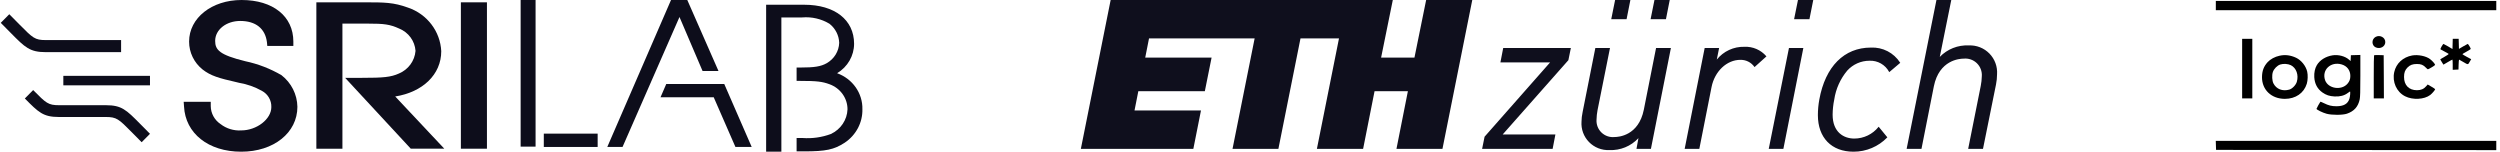
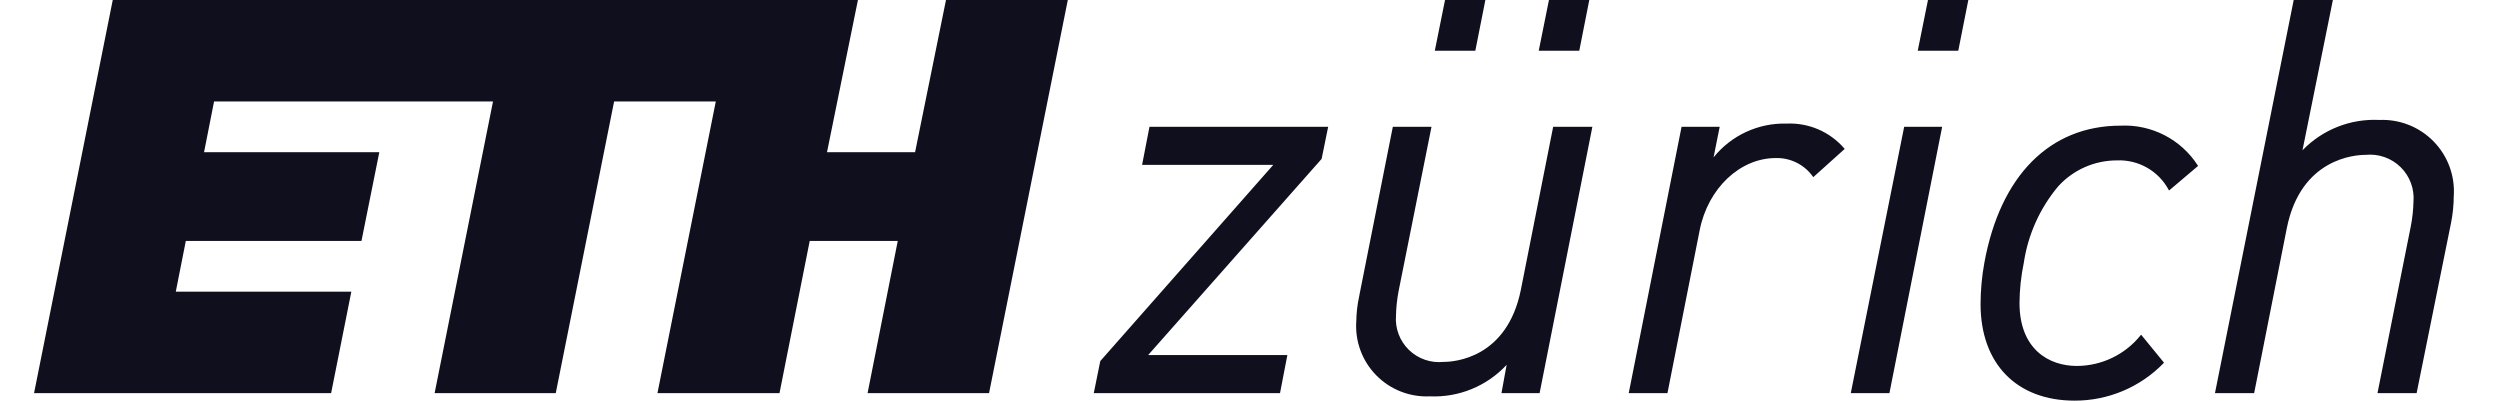
- <svg xmlns="http://www.w3.org/2000/svg" width="100%" height="100%" viewBox="0 0 412 25" version="1.1" xml:space="preserve" style="fill-rule:evenodd;clip-rule:evenodd;stroke-linejoin:round;stroke-miterlimit:2;">
+ <svg xmlns="http://www.w3.org/2000/svg" width="100%" height="100%" viewBox="176 0 156 25" version="1.1" xml:space="preserve" style="fill-rule:evenodd;clip-rule:evenodd;stroke-linejoin:round;stroke-miterlimit:2;">
  <g id="Artboard1" transform="matrix(1,0,0,1,-0.125,0)">
    <rect x="0.125" y="0" width="411.387" height="25" style="fill:none;" />
    <clipPath id="_clip1">
      <rect x="0.125" y="0" width="411.387" height="25" />
    </clipPath>
    <g clip-path="url(#_clip1)">
      <g id="Logo" transform="matrix(1,0,0,1,0.125,0)">
        <g id="Group-8" transform="matrix(1,0,0,1,0.125,0)">
          <g id="sri-copy">
            <g id="Group" transform="matrix(1,0,0,1,30.1453,0)">
              <path id="Path" d="M16.12,12.391C14.271,11.311 12.255,10.533 10.152,10.088C5.913,9.046 5.188,8.224 5.188,6.743C5.188,4.879 7.029,3.453 9.316,3.453C11.881,3.453 13.443,4.715 13.722,6.961L13.778,7.565L18.074,7.565L18.074,6.853C18.074,2.686 14.727,0 9.539,0C4.63,0 0.893,2.96 0.893,6.853C0.889,8.641 1.709,10.334 3.123,11.458C4.462,12.5 5.8,12.883 8.701,13.542L9.147,13.651C10.461,13.873 11.726,14.318 12.884,14.967C13.88,15.499 14.485,16.539 14.446,17.653C14.446,19.627 12.048,21.491 9.482,21.491C8.256,21.568 7.044,21.197 6.079,20.449C5.078,19.783 4.474,18.676 4.462,17.489L4.462,16.776L0,16.776L0.056,17.544C0.279,21.984 4.072,25 9.482,25C14.837,25 18.741,21.875 18.741,17.599C18.706,15.565 17.744,13.653 16.12,12.391Z" style="fill:rgb(13,13,27);fill-rule:nonzero;" />
              <g id="Rectangle" transform="matrix(1,0,0,1,45.6823,0.383333)">
                <rect x="0" y="0" width="4.295" height="24.123" style="fill:rgb(13,13,27);" />
              </g>
              <g id="Path1" transform="matrix(1,0,0,1,21.8656,0.383333)">
                <path d="M12.996,15.516C17.514,14.803 20.582,11.897 20.582,8.059C20.425,4.792 18.26,1.948 15.116,0.877C12.717,0 11.212,0 7.921,0L0,0L0,24.123L4.295,24.123L4.295,3.508L8.478,3.508C11.155,3.508 12.104,3.618 13.666,4.33C15.194,4.957 16.231,6.379 16.343,8.003C16.208,9.649 15.155,11.085 13.61,11.731C12.271,12.334 11.044,12.444 7.53,12.444L4.742,12.444L15.563,24.122L21.086,24.122L12.996,15.516Z" style="fill:rgb(13,13,27);fill-rule:nonzero;" />
              </g>
            </g>
            <g id="Group1" transform="matrix(1,0,0,1,0,2.34375)">
              <path id="Path2" d="M19.832,6.25L7.421,6.25C4.778,6.25 3.991,5.454 1.687,3.124L0,1.421L1.406,0L3.093,1.705C5.285,3.921 5.622,4.261 7.421,4.261L19.832,4.261L19.832,6.25Z" style="fill:rgb(13,13,27);fill-rule:nonzero;" />
            </g>
            <g id="Group2" transform="matrix(1,0,0,1,10.3128,12.5)">
              <rect id="Rectangle1" x="0" y="0" width="14.279" height="1.563" style="fill:rgb(13,13,27);" />
            </g>
            <g id="Group3" transform="matrix(1,0,0,1,3.96648,14.8438)">
              <path id="Path3" d="M19.253,8.594L17.606,6.93C15.465,4.768 15.136,4.436 13.325,4.436L5.599,4.436C3.018,4.436 2.25,3.66 0,1.386L1.373,0C3.514,2.163 3.842,2.494 5.654,2.494L13.38,2.494C15.96,2.494 16.729,3.271 18.979,5.544L20.626,7.207L19.253,8.594Z" style="fill:rgb(13,13,27);fill-rule:nonzero;" />
            </g>
            <g id="Group4" transform="matrix(1,0,0,1,126.134,0.78125)">
              <path id="Path4" d="M2.511,2.092L5.934,2.092C7.515,1.957 9.098,2.324 10.443,3.137C11.42,3.912 12.003,5.056 12.041,6.275C11.995,7.659 11.221,8.925 9.986,9.633C9.016,10.183 7.932,10.348 5.649,10.348L5.021,10.348L5.021,12.55L5.592,12.55C8.331,12.55 9.244,12.659 10.443,13.1C12.227,13.745 13.409,15.39 13.41,17.228C13.352,18.97 12.298,20.539 10.672,21.301C9.182,21.854 7.583,22.08 5.992,21.962L5.021,21.962L5.021,24.163L6.277,24.163C9.815,24.163 11.184,23.888 12.954,22.733C14.819,21.484 15.911,19.418 15.864,17.229C15.928,14.594 14.257,12.209 11.698,11.284C13.433,10.242 14.49,8.411 14.495,6.44C14.495,2.478 11.299,0 6.277,0L0,0L0,24.219L2.511,24.219L2.511,2.092Z" style="fill:rgb(13,13,27);fill-rule:nonzero;" />
            </g>
            <g id="Group5" transform="matrix(1,0,0,1,85.676,0)">
              <g id="Rectangle2" transform="matrix(1,0,0,1,3.81728,22.0223)">
                <rect x="0" y="0" width="8.875" height="2.196" style="fill:rgb(13,13,27);" />
              </g>
              <rect id="Rectangle3" x="0" y="0" width="2.461" height="24.164" style="fill:rgb(13,13,27);" />
            </g>
            <g id="Group6" transform="matrix(1,0,0,1,99.9553,0)">
              <path id="Path5" d="M15.7,11.698L18.326,11.698L13.185,0L10.504,0L0,24.219L2.514,24.219L11.899,2.802L15.7,11.698Z" style="fill:rgb(13,13,27);fill-rule:nonzero;" />
              <g id="Path6" transform="matrix(1,0,0,1,8.77119,13.8388)">
                <path d="M0.95,0L0,2.196L8.771,2.196L12.346,10.379L15.028,10.379L10.504,0L0.95,0Z" style="fill:rgb(13,13,27);fill-rule:nonzero;" />
              </g>
            </g>
          </g>
          <g id="eth-copy" transform="matrix(1,0,0,1,178,0)">
            <path id="path4" d="M54.976,9.496L49.48,9.496L51.41,0L4.911,0L0,24.531L18.537,24.531L19.798,18.201L8.844,18.201L9.47,15.035L20.431,15.035L21.544,9.496L10.608,9.496L11.233,6.331L28.639,6.331L24.995,24.531L32.554,24.531L36.196,6.331L42.541,6.331L38.9,24.531L46.516,24.531L48.401,15.035L53.895,15.035L52.012,24.531L59.592,24.531L64.506,0L56.905,0L54.976,9.496ZM87.407,3.165L89.935,3.165L90.562,0L88.045,0L87.407,3.165ZM93.892,3.165L96.422,3.165L97.047,0L94.53,0L93.892,3.165ZM117.542,3.165L120.071,3.165L120.699,0L118.181,0L117.542,3.165ZM130.199,7.841C125.787,7.841 122.691,10.958 121.699,16.397C121.543,17.248 121.464,18.111 121.462,18.976C121.462,22.691 123.708,25 127.33,25C129.425,25.005 131.431,24.159 132.887,22.656L132.909,22.632L131.507,20.917L131.481,20.887L131.454,20.915C130.485,22.127 129.017,22.833 127.463,22.835C125.737,22.835 123.892,21.801 123.892,18.908C123.898,18.069 123.987,17.232 124.158,16.411C124.418,14.648 125.162,12.991 126.309,11.625C127.244,10.596 128.571,10.01 129.962,10.009C131.309,9.948 132.571,10.666 133.204,11.854L133.225,11.887L135.011,10.374L135.036,10.352L135.017,10.325C133.972,8.697 132.135,7.749 130.199,7.841ZM146.338,7.485C144.543,7.397 142.798,8.087 141.55,9.378L143.447,0L141.002,0L136.089,24.531L138.534,24.531L140.574,14.226C141.447,9.883 144.823,9.663 145.49,9.663C146.294,9.581 147.093,9.861 147.671,10.426C148.248,10.992 148.543,11.784 148.476,12.589C148.463,13.112 148.406,13.633 148.304,14.146L146.23,24.531L148.672,24.531L150.818,13.92C150.928,13.369 150.986,12.809 150.989,12.247C151.078,10.98 150.621,9.735 149.733,8.826C148.844,7.916 147.609,7.429 146.338,7.485ZM113.372,24.491L113.364,24.532L115.775,24.532L119.065,7.914L116.695,7.914L113.372,24.491ZM69.15,10.243L69.143,10.288L77.327,10.288L66.537,22.526L66.532,22.533L66.127,24.532L77.748,24.532L78.206,22.158L69.518,22.158L80.34,9.92L80.345,9.912L80.752,7.914L69.602,7.914L69.15,10.243ZM109.357,7.712C107.593,7.665 105.908,8.445 104.802,9.818L105.176,7.951L105.183,7.914L102.804,7.914L99.516,24.491L99.509,24.532L101.924,24.532L103.935,14.364C104.449,11.756 106.446,9.862 108.687,9.862C109.604,9.84 110.472,10.275 111.002,11.023L111.025,11.053L112.983,9.293L112.964,9.269C112.066,8.223 110.736,7.649 109.357,7.712ZM94.792,7.914L97.238,7.914L97.231,7.954L93.946,24.532L91.566,24.532L91.574,24.491L91.889,22.766C90.657,24.094 88.902,24.813 87.091,24.732C85.837,24.788 84.619,24.306 83.743,23.409C82.868,22.511 82.418,21.283 82.508,20.034C82.515,19.528 82.573,19.025 82.68,18.531L82.708,18.38L84.787,7.914L87.2,7.914L87.192,7.954L85.148,18.16C85.051,18.667 84.996,19.18 84.984,19.696C84.922,20.494 85.218,21.278 85.793,21.836C86.369,22.394 87.163,22.667 87.96,22.582C88.614,22.582 91.916,22.364 92.778,18.077L94.792,7.914Z" style="fill:rgb(0,0,15);fill-opacity:0.94;fill-rule:nonzero;" />
          </g>
        </g>
        <g transform="matrix(0.0760997,0,0,-0.0760997,365.16,1.68048)">
          <path d="M0.102,20L0.102,0L609.102,0L609.102,20L0.102,20Z" style="fill-rule:nonzero;" />
        </g>
        <g transform="matrix(0.0760997,0,0,-0.0760997,365.16,13.6662)">
          <path d="M346.199,99.699C336.898,94.699 337.199,80.898 346.602,76.898C356.5,72.801 367.102,78.801 367.102,88.5C367.102,98.5 355.5,104.699 346.199,99.699Z" style="fill-rule:nonzero;" />
        </g>
        <g transform="matrix(0.0760997,0,0,-0.0760997,365.16,22.4557)">
          <path d="M57.102,211L57.102,82L79.102,82L79.102,211L57.102,211Z" style="fill-rule:nonzero;" />
        </g>
        <g transform="matrix(0.0760997,0,0,-0.0760997,365.16,17.7453)">
          <path d="M512.898,138.102L512.602,127L503.199,132.602C498.102,135.602 493.5,138.102 493.102,138.102C492.602,138.102 490.801,135.602 489,132.5C486.398,127.903 486.102,126.704 487.199,126C488,125.5 492.102,123.301 496.301,121.102C500.5,118.903 504.199,116.704 504.5,116.301C504.699,115.903 500.699,113.204 495.5,110.301C490.301,107.403 486.102,104.801 486.102,104.5C486.102,104.204 487.699,101.602 489.602,98.602L493,93.204L502.301,98.602C507.398,101.602 511.898,104.102 512.398,104.102C512.801,104.102 513.102,99.102 513.102,93.102L513.102,82L519.398,82.301L525.602,82.602L525.898,93.403C526,99.301 526.5,104.102 526.898,104.102C527.301,104 531.699,101.602 536.602,98.602C546.602,92.704 546.102,92.602 550.398,100.301L553.102,105L543.602,110.102C538.398,112.903 534.102,115.5 534.102,115.903C534.102,116.301 538.199,118.801 543.102,121.403C548.102,124.102 552.102,126.704 552.102,127.301C552.102,129.102 546.699,138.102 545.602,138.102C545.102,138 540.602,135.602 535.602,132.602L526.602,127.301L526.301,138.204L526,149.102L513.199,149.102L512.898,138.102Z" style="fill-rule:nonzero;" />
        </g>
        <g transform="matrix(0.0760997,0,0,-0.0760997,365.16,25.1114)">
          <path d="M138.102,209.296C128.102,207.199 118.102,201.796 112.301,195.398C103.801,186.097 100.199,176.398 100.102,162.796C100,135.398 120.602,115.898 149.602,115.898C172.801,115.898 190.801,128.296 197.102,148.597C199.301,155.796 199.699,167.5 198,174.796C195.199,187.097 185.199,199.597 173.898,204.898C161.898,210.5 150.301,212 138.102,209.296ZM162.602,188.796C174.398,182.898 179.898,167.699 175.5,152.796C173.398,145.699 165.602,137.699 159.102,135.898C144.5,131.796 131.199,137 124.898,149.296C121.898,155.097 121.301,166.898 123.602,174C126,181 133.102,188.199 139.699,190.296C146.602,192.5 156.5,191.796 162.602,188.796Z" style="fill-rule:nonzero;" />
        </g>
        <g transform="matrix(0.0760997,0,0,-0.0760997,365.16,27.7978)">
          <path d="M253.102,245.5C238.199,243.199 225.301,235.199 218.801,224.097C214.699,217.097 212.801,208.097 213.301,198.199C214.102,183.801 220.102,172.597 231,165C239.199,159.301 246.102,157 257.199,156.398C269,155.801 278.398,158.301 285.5,163.699C288.102,165.597 290.301,167.199 290.602,167.199C291.801,167.199 291,156 289.398,151.301C285.898,140.301 276.898,135.199 261.199,135.199C251,135.199 244.199,136.898 234.301,141.801C230.199,143.801 226.801,145.199 226.602,145C225.5,143.898 218.102,130.5 218.102,129.597C218.102,127.801 231.301,121.301 239.801,119C251.398,115.801 274.898,115.898 284.102,119.097C299.602,124.398 308.301,134.199 311.699,150.097C312.699,155.199 313.102,166.801 313.102,201.5L313.102,246.301L302.898,246L292.602,245.699L292,233.097L288.5,236.097C280.102,243.597 265.398,247.398 253.102,245.5ZM272.801,225.699C284.5,222.199 291.5,212.801 291.398,200.699C291.398,193.699 289.602,189 285.102,183.801C271.801,168.699 243,173.398 236.699,191.699C229.102,214 249,232.801 272.801,225.699Z" style="fill-rule:nonzero;" />
        </g>
        <g transform="matrix(0.0760997,0,0,-0.0760997,365.16,25.127)">
          <path d="M342.801,210.5C342.398,210.102 342.102,188.903 342.102,163.403L342.102,117.102L364.102,117.102L363.898,163.903L363.602,210.602L353.5,210.903C348,211 343.199,210.903 342.801,210.5Z" style="fill-rule:nonzero;" />
        </g>
        <g transform="matrix(0.0760997,0,0,-0.0760997,365.16,25.3172)">
          <path d="M425.398,212.602C405.398,209 390.699,195.403 386.5,176.704C381.699,155.301 391.5,133.5 410,124.204C426.5,115.801 451.398,117.102 464.398,127C468.398,130 475.102,137.903 475.102,139.5C475.102,140 471.5,142.403 467,145L458.898,149.704L455.5,145.801C450.602,140 444.199,137.301 435.5,137.301C418.199,137.403 407.602,148.301 407.699,166.102C407.699,175.403 409.801,181 415.199,186.5C420.602,192 426.301,194.102 435.602,194.102C444.699,194.102 449.199,192.204 455,186.204C456.898,184.204 458.898,182.602 459.301,182.602C460.898,182.602 475,191.102 475,192.102C475,194.102 469,201 464,204.704C455.199,211.403 438.102,214.801 425.398,212.602Z" style="fill-rule:nonzero;" />
        </g>
        <g transform="matrix(0.0760997,0,0,-0.0760997,365.16,47.7969)">
          <path d="M0.301,313.301L0.602,303.5L304.898,303.199L609.102,303L609.102,323L0,323L0.301,313.301Z" style="fill-rule:nonzero;" />
        </g>
      </g>
    </g>
  </g>
</svg>
